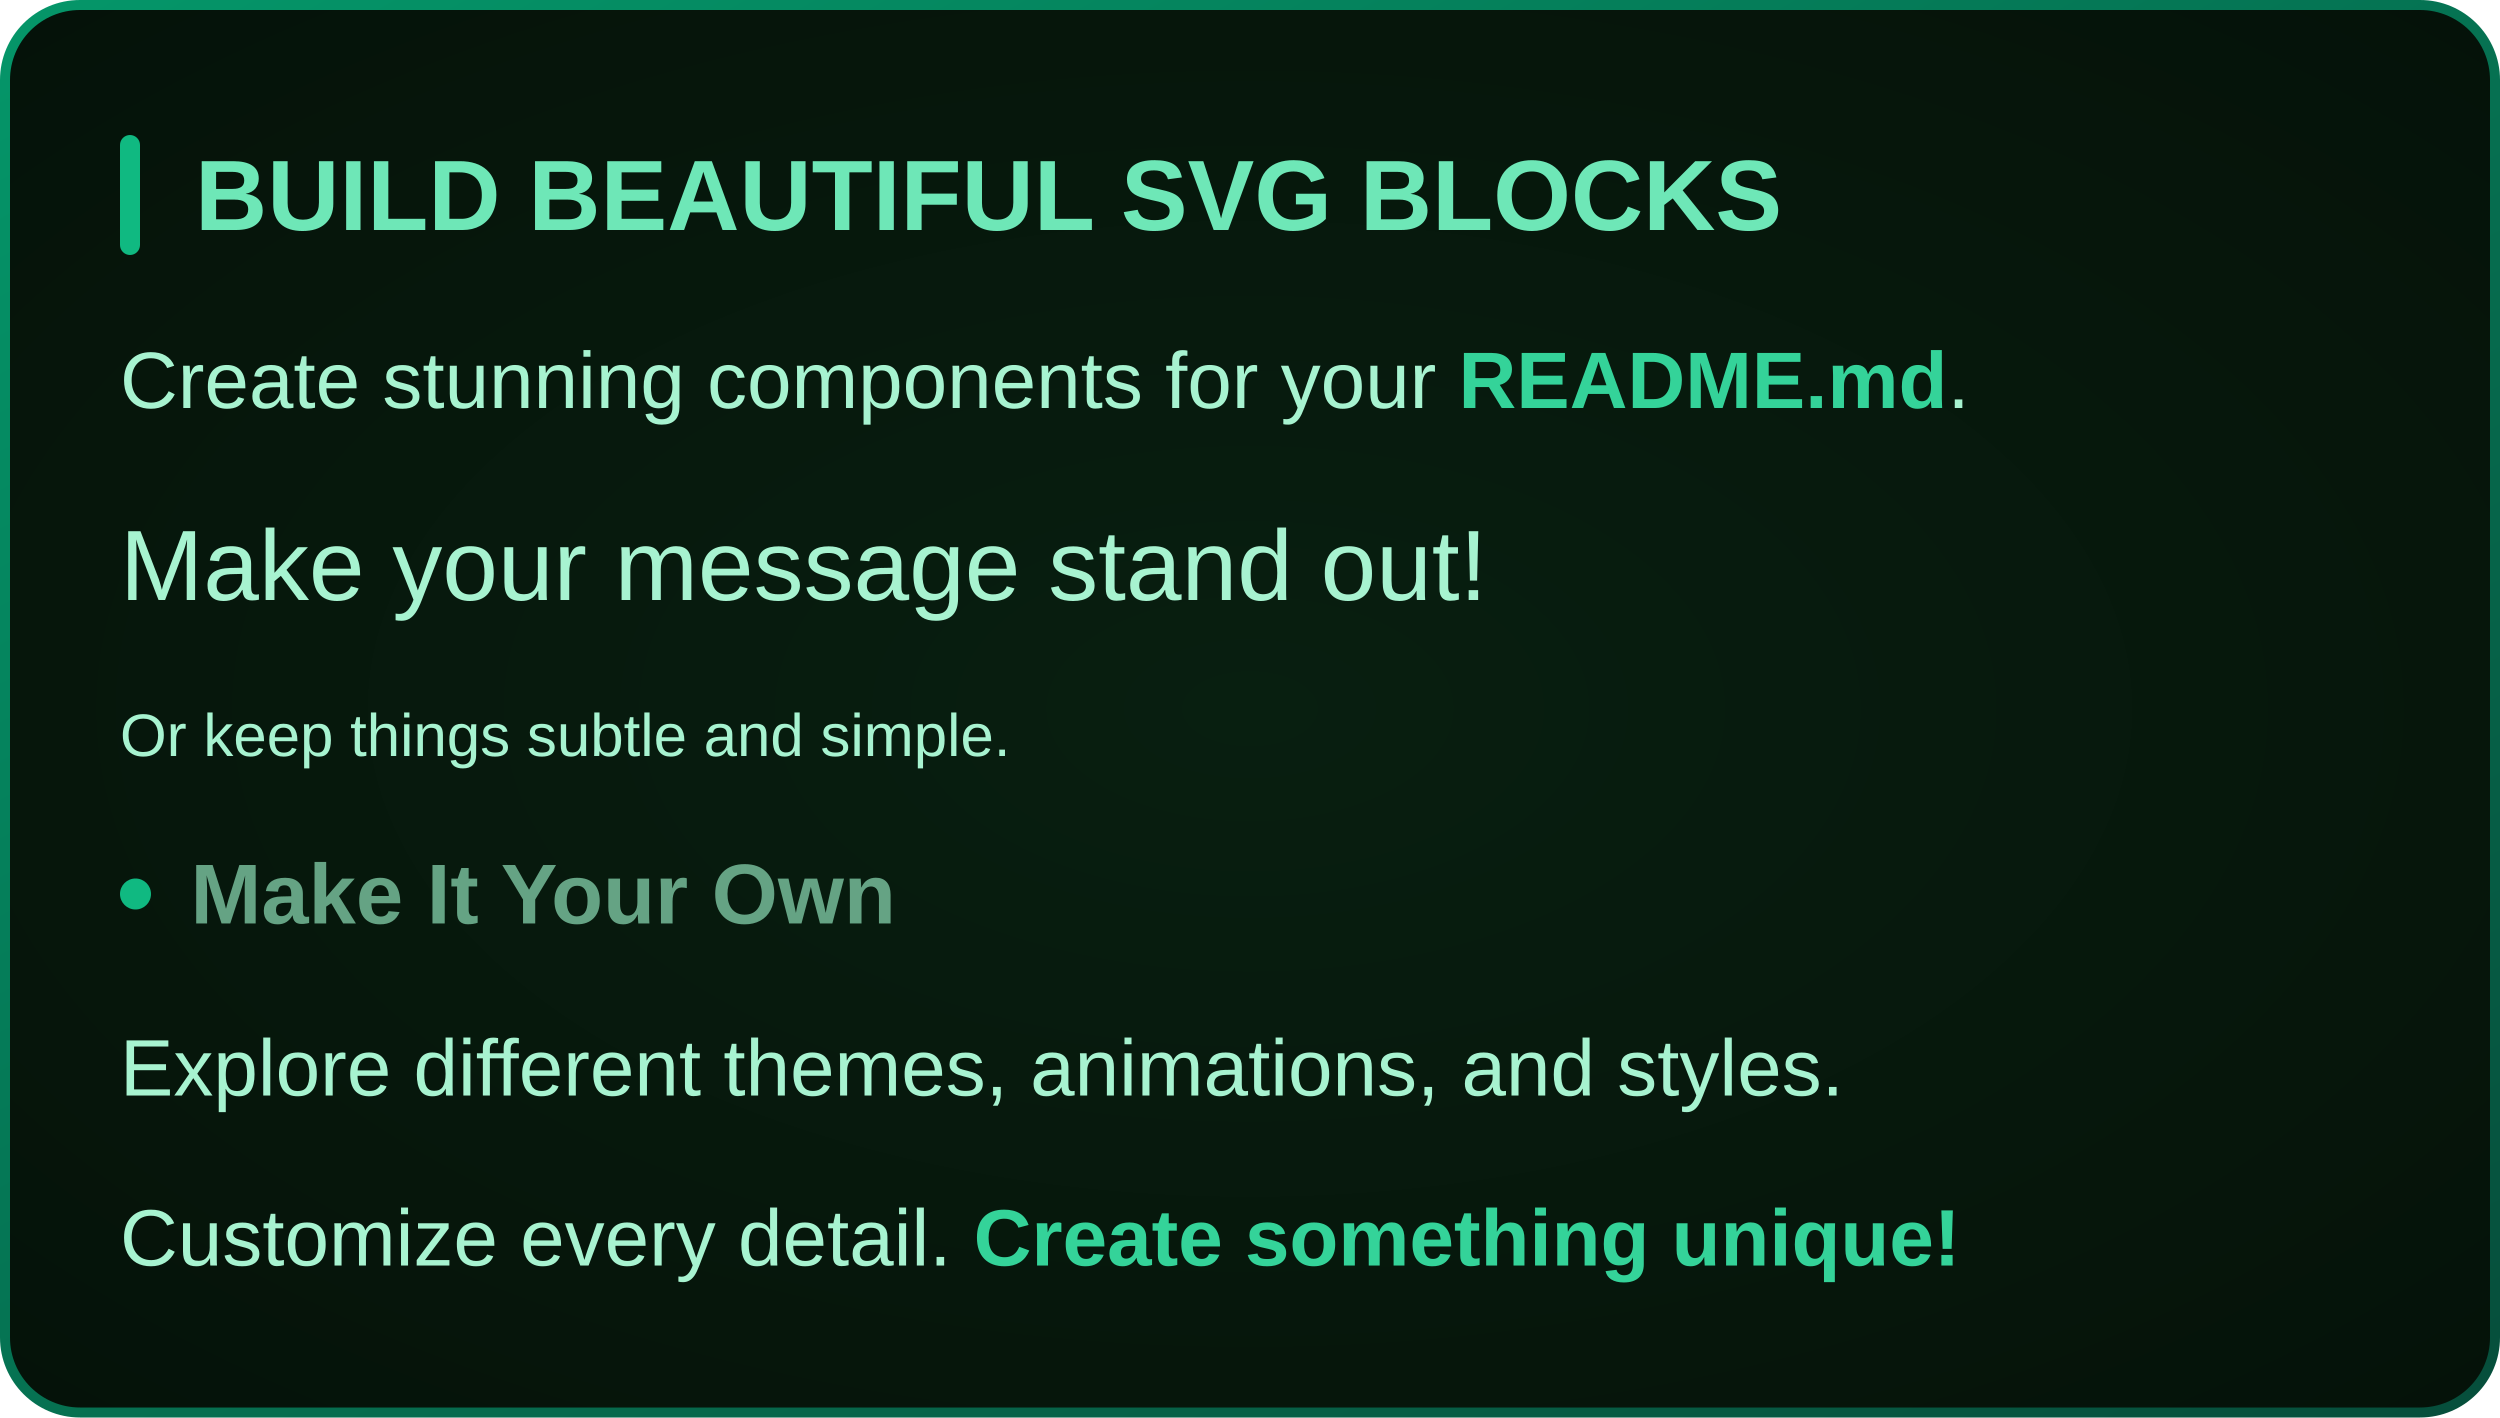
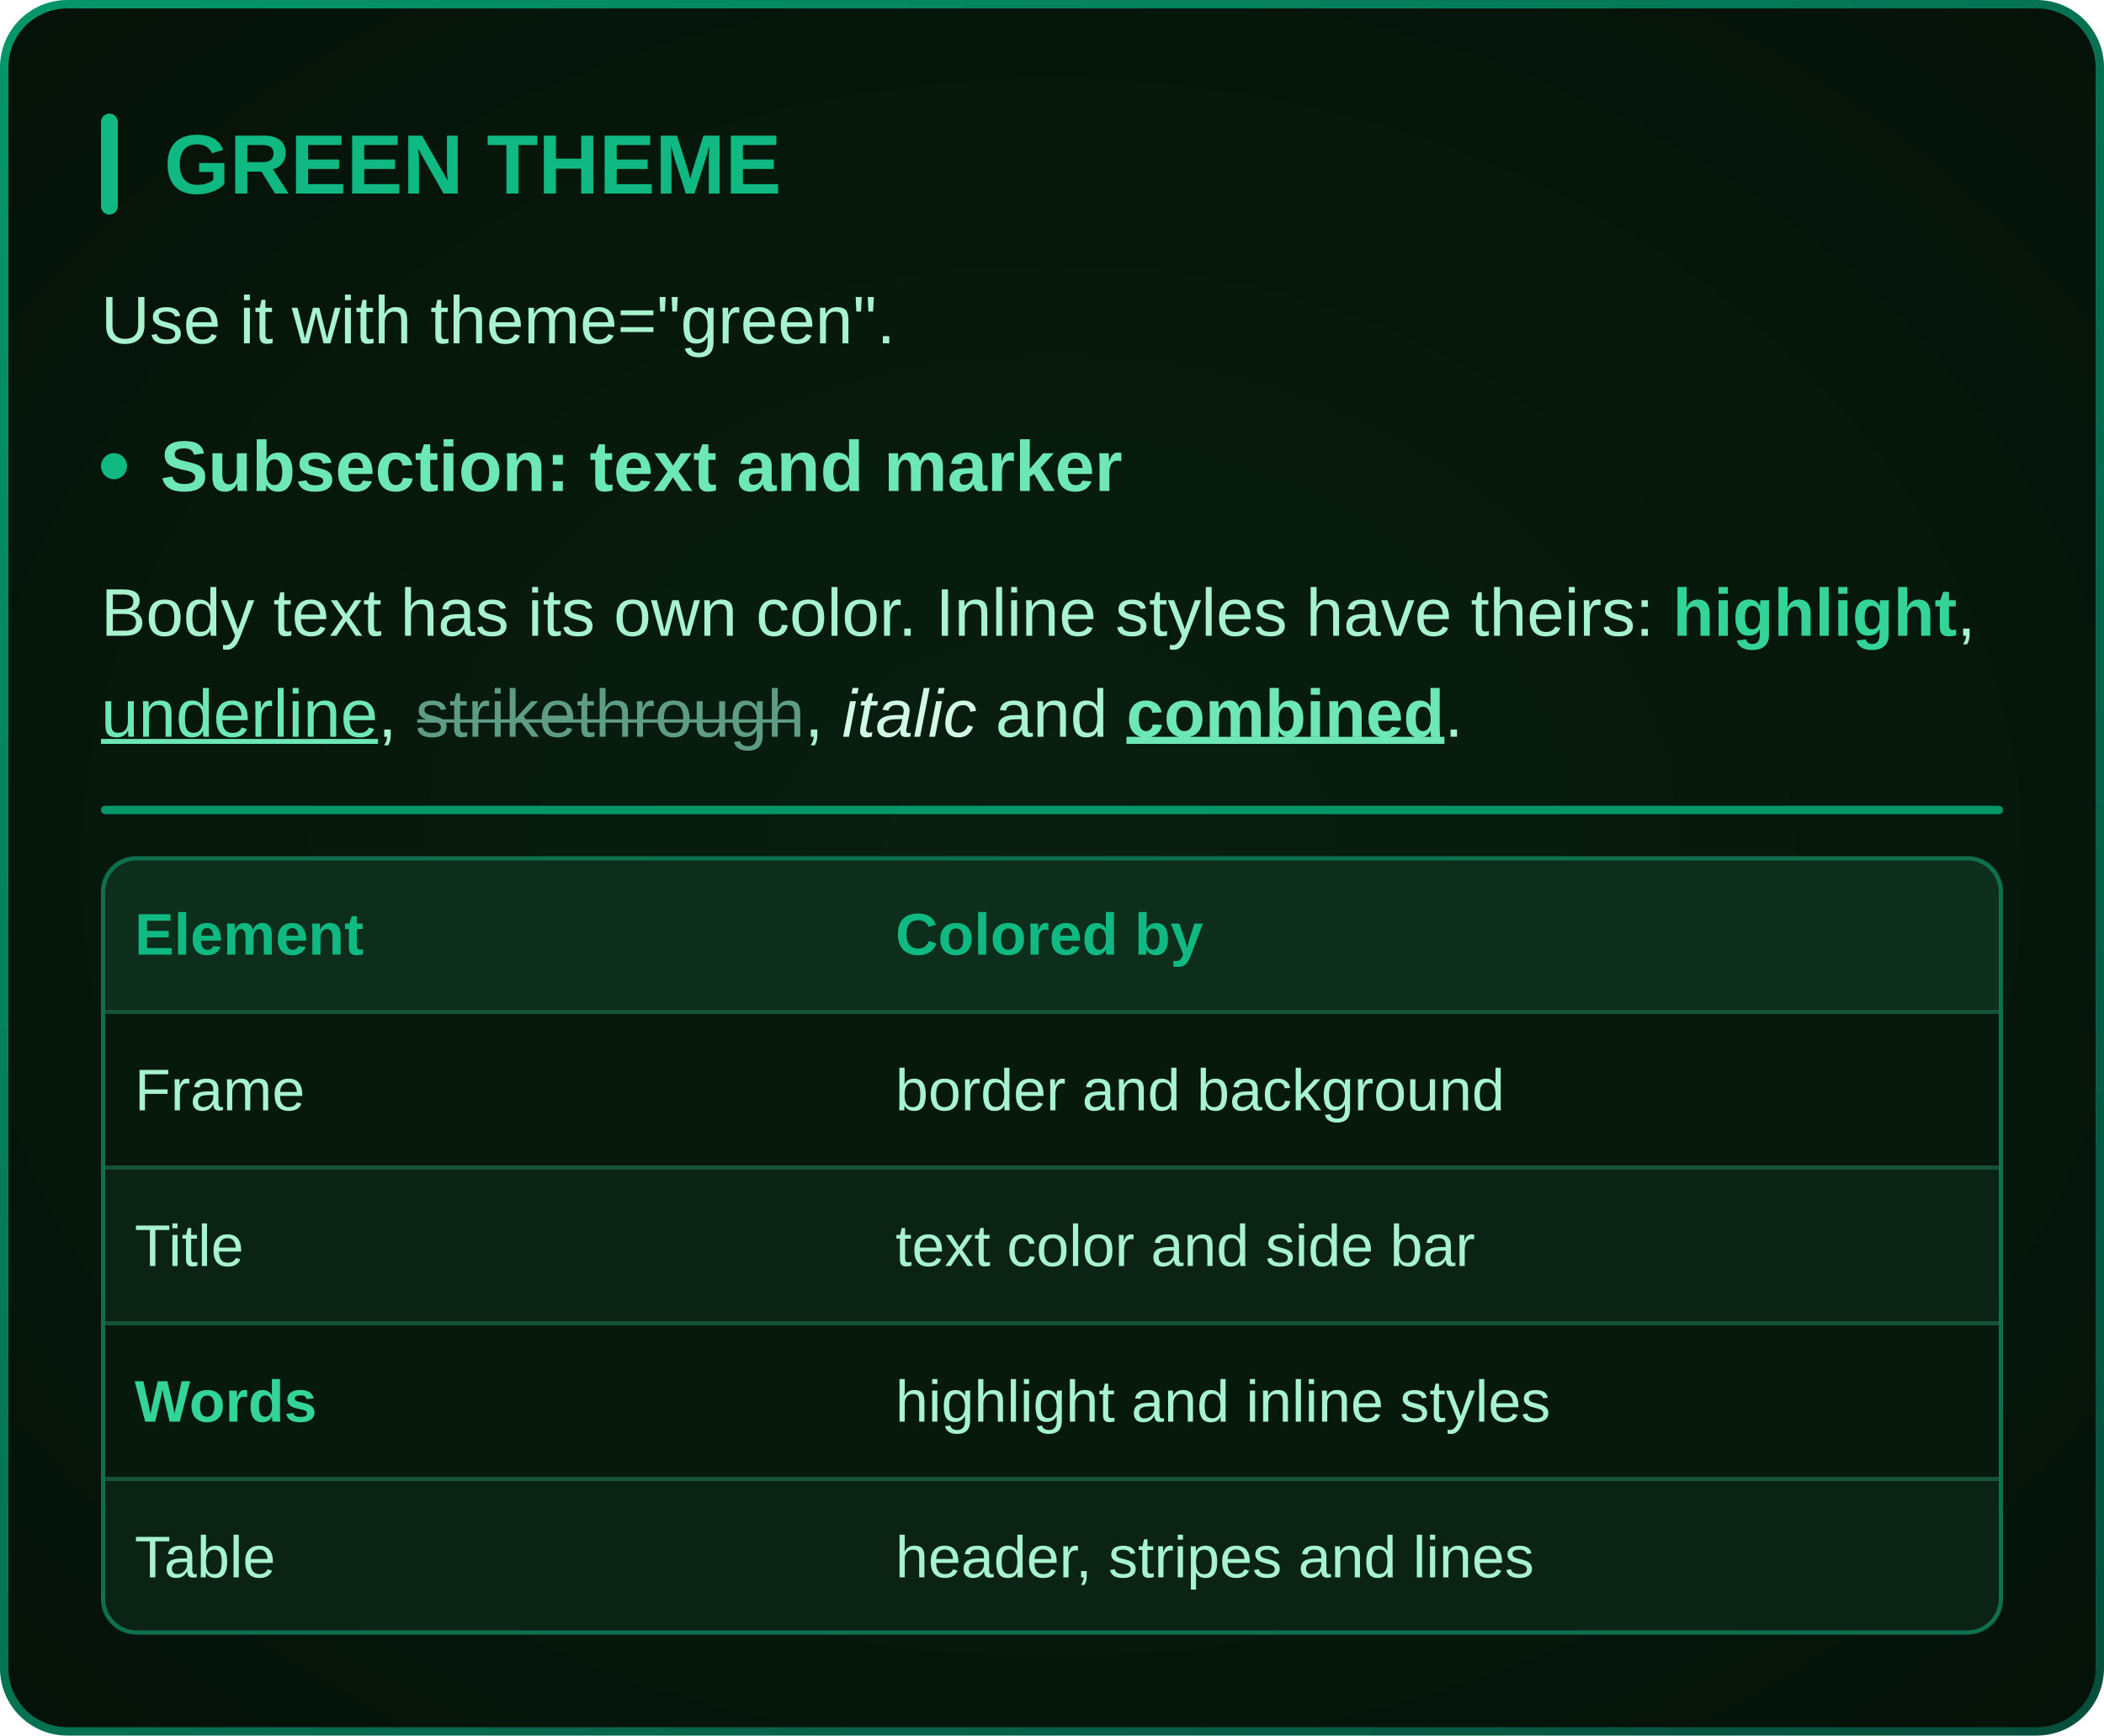
- <svg xmlns="http://www.w3.org/2000/svg" width="500" height="283.5" viewBox="0 0 500 283.5">
+ <svg xmlns="http://www.w3.org/2000/svg" width="500" height="412.5" viewBox="0 0 500 412.5">
  <style>
@keyframes entry {
-   from { opacity: 0; transform: translateY(-24px); }
-   to { opacity: 1; transform: none; }
+   from { opacity: 0; transform: translateY(-24px); } to { opacity: 1; transform: none; }
}
.entry {
  animation: entry 0.8s ease-out both;
  transform-box: fill-box;
  transform-origin: center;
}
@media (prefers-reduced-motion: reduce) {
  .entry { animation: none; }
}
</style>
  <g class="entry">
    <defs>
      <radialGradient id="background" cx="0.5" cy="0.5" r="0.7">
        <stop offset="0" stop-color="#081F10" />
        <stop offset="1" stop-color="#051209" />
      </radialGradient>
      <linearGradient id="border" x1="0" y1="0" x2="1" y2="1">
        <stop offset="0" stop-color="#059669" />
        <stop offset="1" stop-color="#064E3B" />
      </linearGradient>
    </defs>
-     <rect x="1" y="1" width="498" height="281.5" rx="15" fill="url(#background)" stroke="none" stroke-width="2" />
-     <rect x="1" y="1" width="498" height="281.5" rx="15" fill="none" stroke="url(#border)" stroke-width="2" />
+     <rect x="1" y="1" width="498" height="410.5" rx="15" fill="url(#background)" stroke="none" stroke-width="2" />
+     <rect x="1" y="1" width="498" height="410.5" rx="15" fill="none" stroke="url(#border)" stroke-width="2" />
    <g font-family="Arial, Helvetica, sans-serif">
      <rect x="24.0" y="27.0" width="4" height="24.0" rx="2" fill="#10B981" />
-       <text x="39.0" y="46.0" font-size="20" fill="#6EE7B7" font-weight="700">BUILD BEAUTIFUL SVG BLOCKS</text>
-       <text x="24.0" y="81.6" font-size="16" fill="#A7F3D0">Create stunning components for your <tspan fill="#34D399" font-weight="700">README.md</tspan>.</text>
-       <text x="24.0" y="120.0" font-size="20" fill="#A7F3D0">Make your message stand out!</text>
-       <text x="24.0" y="151.2" font-size="12" fill="#A7F3D0">Or keep things subtle and simple.</text>
-       <circle cx="27.1" cy="178.8" r="3.1" fill="#10B981" />
-       <text x="38.1" y="184.7" font-size="17" fill="#65A384" font-weight="700">Make It Your Own</text>
-       <text x="24.0" y="219.1" font-size="16" fill="#A7F3D0">Explore different themes, animations, and styles.</text>
-       <text x="24.0" y="253.1" font-size="16" fill="#A7F3D0">Customize every detail. <tspan fill="#34D399" font-weight="700">Create something unique!</tspan>
+       <text x="39.0" y="46.0" font-size="20" fill="#10B981" font-weight="700">GREEN THEME</text>
+       <text x="24.0" y="81.6" font-size="16" fill="#A7F3D0">Use it with theme="green".</text>
+       <circle cx="27.1" cy="110.8" r="3.1" fill="#10B981" />
+       <text x="38.1" y="116.7" font-size="17" fill="#6EE7B7" font-weight="700">Subsection: text and marker</text>
+       <text x="24.0" y="151.1" font-size="16" fill="#A7F3D0">Body text has its own color. Inline styles have theirs: <tspan fill="#34D399" font-weight="700">highlight</tspan>,</text>
+       <text x="24.0" y="175.1" font-size="16" fill="#A7F3D0">
+         <tspan fill="#6EE7B7" text-decoration="underline">underline</tspan>, <tspan fill="#5E9C86" text-decoration="line-through">strikethrough</tspan>, <tspan fill="#D1FAE5" font-style="italic">italic</tspan> and <tspan fill="#6EE7B7" font-weight="700" text-decoration="underline">combined</tspan>.</text>
+       <rect x="24.0" y="191.5" width="452.0" height="2" rx="1" fill="#059669" />
+       <clipPath id="table-clip-24-204">
+         <rect x="24.0" y="203.5" width="452.0" height="185.0" rx="8" />
+       </clipPath>
+       <g clip-path="url(#table-clip-24-204)">
+         <rect x="24.0" y="203.5" width="452.0" height="185.0" fill="#07180D" />
+         <rect x="24.0" y="203.5" width="452.0" height="37.0" fill="#0C2E1B" />
+         <rect x="24.0" y="277.5" width="452.0" height="37.0" fill="#0A2314" />
+         <rect x="24.0" y="351.5" width="452.0" height="37.0" fill="#0A2314" />
+       </g>
+       <line x1="24.0" y1="240.5" x2="476.0" y2="240.5" stroke="#14523A" stroke-width="1" />
+       <line x1="24.0" y1="277.5" x2="476.0" y2="277.5" stroke="#14523A" stroke-width="1" />
+       <line x1="24.0" y1="314.5" x2="476.0" y2="314.5" stroke="#14523A" stroke-width="1" />
+       <line x1="24.0" y1="351.5" x2="476.0" y2="351.5" stroke="#14523A" stroke-width="1" />
+       <text x="32.0" y="226.9" font-size="14" fill="#10B981" font-weight="700">Element</text>
+       <text x="212.8" y="226.9" font-size="14" fill="#10B981" font-weight="700">Colored by</text>
+       <text x="32.0" y="263.9" font-size="14" fill="#A7F3D0">Frame</text>
+       <text x="212.8" y="263.9" font-size="14" fill="#A7F3D0">border and background</text>
+       <text x="32.0" y="300.9" font-size="14" fill="#A7F3D0">Title</text>
+       <text x="212.8" y="300.9" font-size="14" fill="#A7F3D0">text color and side bar</text>
+       <text x="32.0" y="337.9" font-size="14" fill="#A7F3D0">
+         <tspan fill="#34D399" font-weight="700">Words</tspan>
      </text>
+       <text x="212.8" y="337.9" font-size="14" fill="#A7F3D0">highlight and inline styles</text>
+       <text x="32.0" y="374.9" font-size="14" fill="#A7F3D0">Table</text>
+       <text x="212.8" y="374.9" font-size="14" fill="#A7F3D0">header, stripes and lines</text>
+       <rect x="24.5" y="204.0" width="451.0" height="184.0" rx="8" fill="none" stroke="#0E704E" stroke-width="1" />
    </g>
  </g>
</svg>
